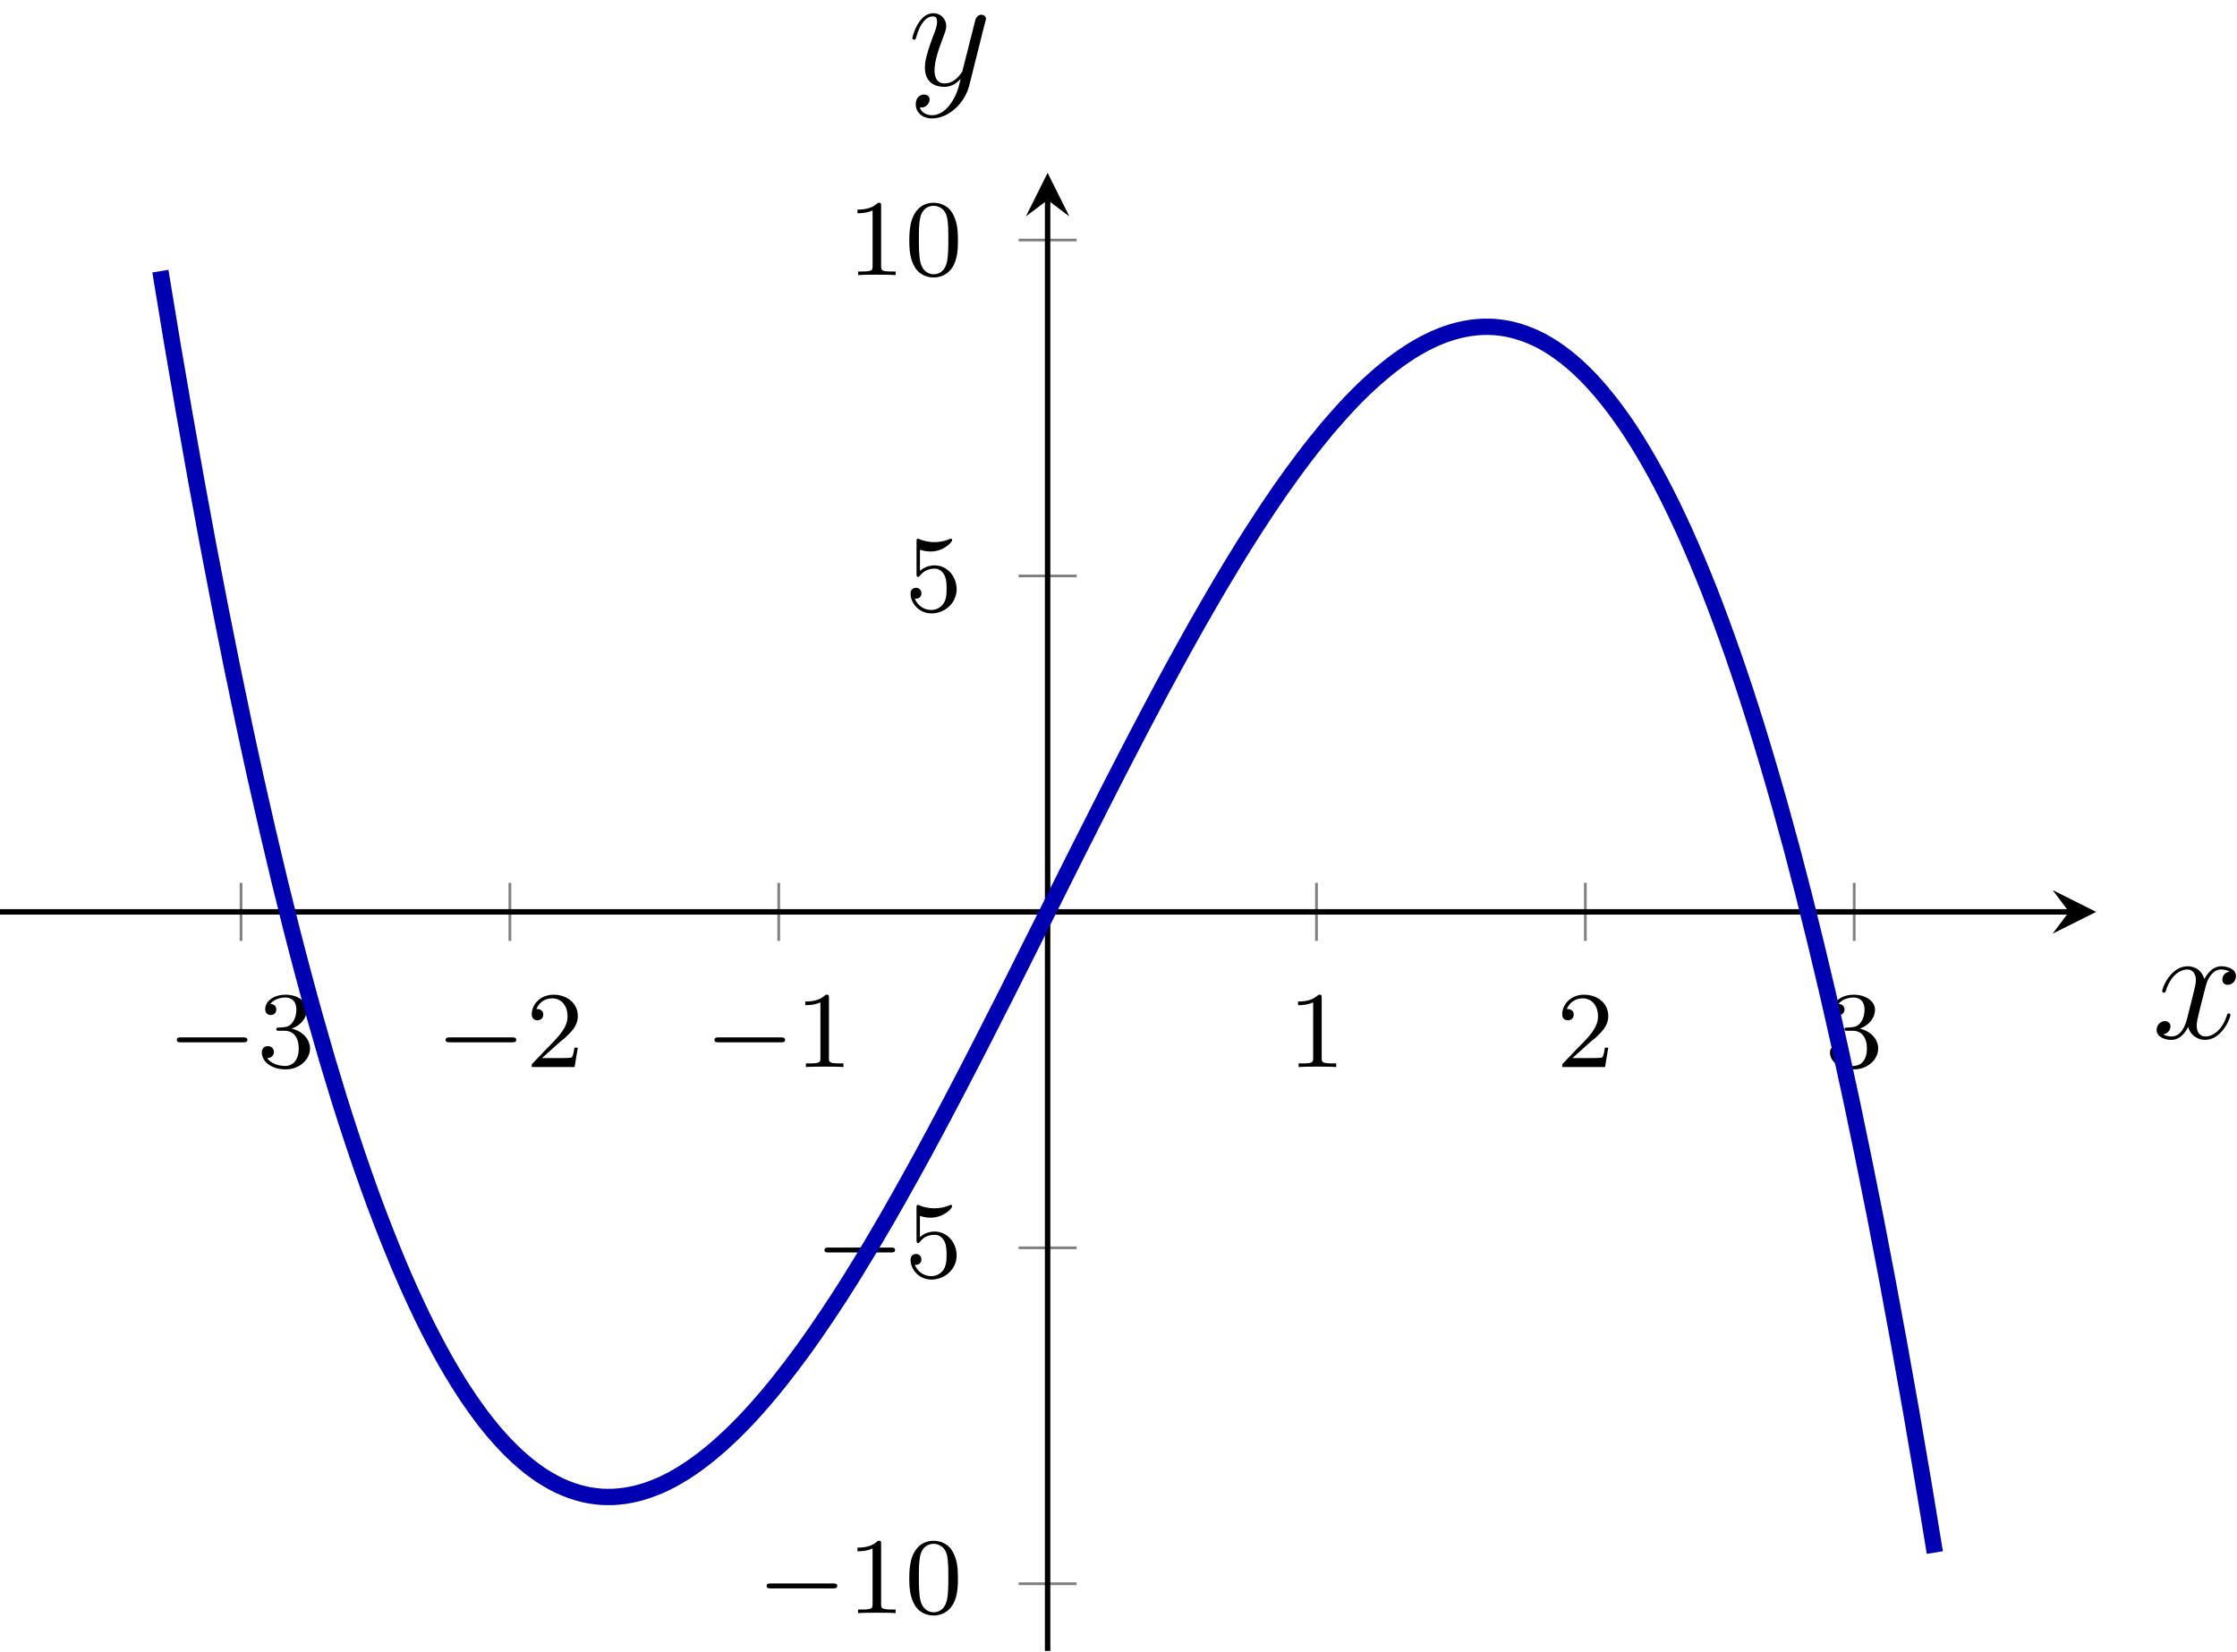
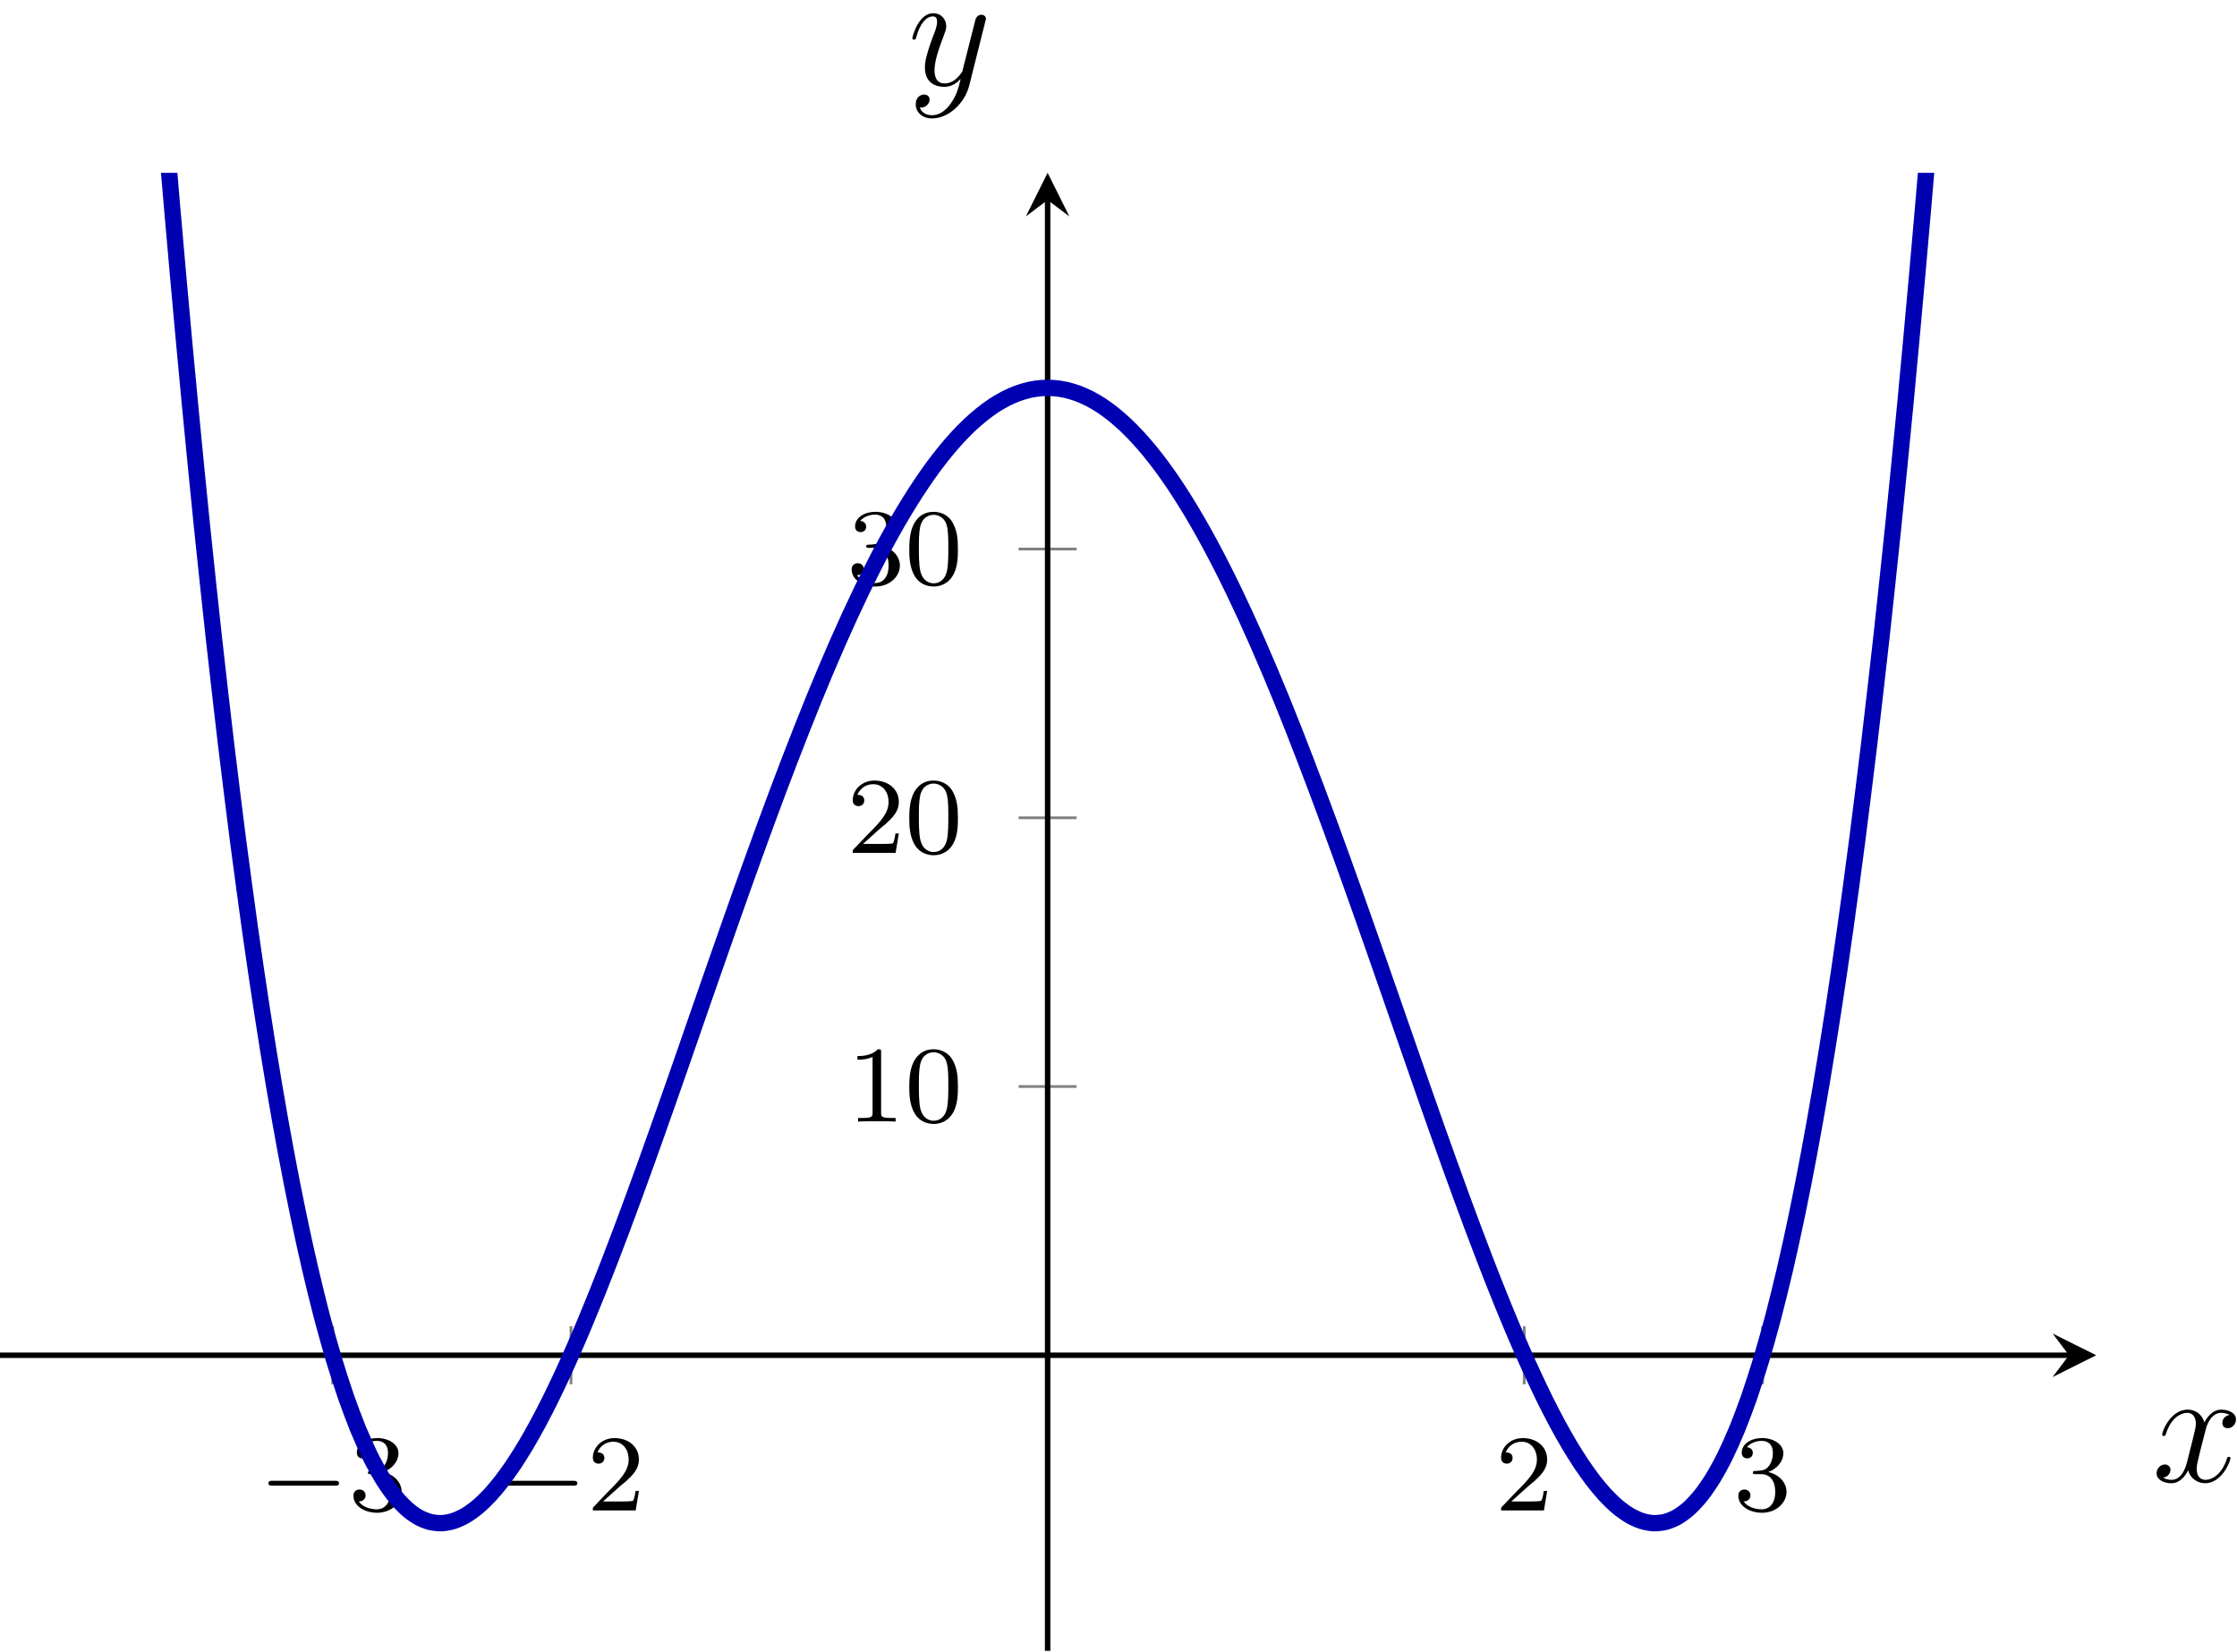
<svg xmlns="http://www.w3.org/2000/svg" xmlns:xlink="http://www.w3.org/1999/xlink" width="163.836pt" height="120.934pt" viewBox="0 0 163.836 120.934">
  <defs>
    <g>
      <g id="glyph-0-0">
        <path d="M 5.562 -1.812 C 5.703 -1.812 5.875 -1.812 5.875 -1.984 C 5.875 -2.172 5.703 -2.172 5.562 -2.172 L 1 -2.172 C 0.875 -2.172 0.703 -2.172 0.703 -1.984 C 0.703 -1.812 0.875 -1.812 1 -1.812 Z M 5.562 -1.812 " />
      </g>
      <g id="glyph-1-0">
        <path d="M 2.016 -2.656 C 2.641 -2.656 3.047 -2.203 3.047 -1.359 C 3.047 -0.359 2.484 -0.078 2.062 -0.078 C 1.625 -0.078 1.016 -0.234 0.734 -0.656 C 1.031 -0.656 1.234 -0.844 1.234 -1.094 C 1.234 -1.359 1.047 -1.531 0.781 -1.531 C 0.578 -1.531 0.344 -1.406 0.344 -1.078 C 0.344 -0.328 1.156 0.172 2.078 0.172 C 3.125 0.172 3.875 -0.562 3.875 -1.359 C 3.875 -2.031 3.344 -2.625 2.531 -2.812 C 3.156 -3.031 3.641 -3.562 3.641 -4.203 C 3.641 -4.844 2.922 -5.297 2.094 -5.297 C 1.234 -5.297 0.594 -4.844 0.594 -4.234 C 0.594 -3.938 0.781 -3.812 1 -3.812 C 1.25 -3.812 1.406 -3.984 1.406 -4.219 C 1.406 -4.516 1.141 -4.625 0.969 -4.625 C 1.312 -5.062 1.922 -5.094 2.062 -5.094 C 2.266 -5.094 2.875 -5.031 2.875 -4.203 C 2.875 -3.656 2.641 -3.312 2.531 -3.188 C 2.297 -2.938 2.109 -2.922 1.625 -2.891 C 1.469 -2.891 1.406 -2.875 1.406 -2.766 C 1.406 -2.656 1.484 -2.656 1.625 -2.656 Z M 2.016 -2.656 " />
      </g>
      <g id="glyph-1-1">
        <path d="M 2.25 -1.625 C 2.375 -1.75 2.703 -2.016 2.844 -2.125 C 3.328 -2.578 3.797 -3.016 3.797 -3.734 C 3.797 -4.688 3 -5.297 2.016 -5.297 C 1.047 -5.297 0.422 -4.578 0.422 -3.859 C 0.422 -3.469 0.734 -3.422 0.844 -3.422 C 1.016 -3.422 1.266 -3.531 1.266 -3.844 C 1.266 -4.25 0.859 -4.25 0.766 -4.25 C 1 -4.844 1.531 -5.031 1.922 -5.031 C 2.656 -5.031 3.047 -4.406 3.047 -3.734 C 3.047 -2.906 2.469 -2.297 1.516 -1.344 L 0.516 -0.297 C 0.422 -0.219 0.422 -0.203 0.422 0 L 3.562 0 L 3.797 -1.422 L 3.547 -1.422 C 3.531 -1.266 3.469 -0.875 3.375 -0.719 C 3.328 -0.656 2.719 -0.656 2.594 -0.656 L 1.172 -0.656 Z M 2.25 -1.625 " />
      </g>
      <g id="glyph-1-2">
        <path d="M 2.5 -5.078 C 2.5 -5.297 2.484 -5.297 2.266 -5.297 C 1.938 -4.984 1.516 -4.797 0.766 -4.797 L 0.766 -4.531 C 0.984 -4.531 1.406 -4.531 1.875 -4.734 L 1.875 -0.656 C 1.875 -0.359 1.844 -0.266 1.094 -0.266 L 0.812 -0.266 L 0.812 0 C 1.141 -0.031 1.828 -0.031 2.188 -0.031 C 2.547 -0.031 3.234 -0.031 3.562 0 L 3.562 -0.266 L 3.281 -0.266 C 2.531 -0.266 2.5 -0.359 2.5 -0.656 Z M 2.5 -5.078 " />
      </g>
      <g id="glyph-1-3">
        <path d="M 3.891 -2.547 C 3.891 -3.391 3.812 -3.906 3.547 -4.422 C 3.203 -5.125 2.547 -5.297 2.109 -5.297 C 1.109 -5.297 0.734 -4.547 0.625 -4.328 C 0.344 -3.75 0.328 -2.953 0.328 -2.547 C 0.328 -2.016 0.344 -1.219 0.734 -0.578 C 1.094 0.016 1.688 0.172 2.109 0.172 C 2.5 0.172 3.172 0.047 3.578 -0.734 C 3.875 -1.312 3.891 -2.031 3.891 -2.547 Z M 2.109 -0.062 C 1.844 -0.062 1.297 -0.188 1.125 -1.016 C 1.031 -1.469 1.031 -2.219 1.031 -2.641 C 1.031 -3.188 1.031 -3.75 1.125 -4.188 C 1.297 -5 1.906 -5.078 2.109 -5.078 C 2.375 -5.078 2.938 -4.938 3.094 -4.219 C 3.188 -3.781 3.188 -3.172 3.188 -2.641 C 3.188 -2.172 3.188 -1.453 3.094 -1 C 2.922 -0.172 2.375 -0.062 2.109 -0.062 Z M 2.109 -0.062 " />
      </g>
-       <g id="glyph-1-4">
-         <path d="M 1.109 -4.484 C 1.219 -4.453 1.531 -4.359 1.875 -4.359 C 2.875 -4.359 3.469 -5.062 3.469 -5.188 C 3.469 -5.281 3.422 -5.297 3.375 -5.297 C 3.359 -5.297 3.344 -5.297 3.281 -5.266 C 2.969 -5.141 2.594 -5.047 2.172 -5.047 C 1.703 -5.047 1.312 -5.156 1.062 -5.266 C 0.984 -5.297 0.969 -5.297 0.953 -5.297 C 0.859 -5.297 0.859 -5.219 0.859 -5.062 L 0.859 -2.734 C 0.859 -2.594 0.859 -2.5 0.984 -2.5 C 1.047 -2.5 1.062 -2.531 1.109 -2.594 C 1.203 -2.703 1.5 -3.109 2.188 -3.109 C 2.625 -3.109 2.844 -2.75 2.922 -2.594 C 3.047 -2.312 3.062 -1.938 3.062 -1.641 C 3.062 -1.344 3.062 -0.906 2.844 -0.562 C 2.688 -0.312 2.359 -0.078 1.938 -0.078 C 1.422 -0.078 0.922 -0.391 0.734 -0.922 C 0.75 -0.906 0.812 -0.906 0.812 -0.906 C 1.031 -0.906 1.219 -1.047 1.219 -1.297 C 1.219 -1.594 0.984 -1.703 0.828 -1.703 C 0.672 -1.703 0.422 -1.625 0.422 -1.281 C 0.422 -0.562 1.047 0.172 1.953 0.172 C 2.953 0.172 3.797 -0.609 3.797 -1.594 C 3.797 -2.516 3.125 -3.344 2.188 -3.344 C 1.797 -3.344 1.422 -3.219 1.109 -2.938 Z M 1.109 -4.484 " />
-       </g>
      <g id="glyph-2-0">
        <path d="M 5.672 -4.875 C 5.281 -4.812 5.141 -4.516 5.141 -4.297 C 5.141 -4 5.359 -3.906 5.531 -3.906 C 5.891 -3.906 6.141 -4.219 6.141 -4.547 C 6.141 -5.047 5.562 -5.266 5.062 -5.266 C 4.344 -5.266 3.938 -4.547 3.828 -4.328 C 3.547 -5.219 2.812 -5.266 2.594 -5.266 C 1.375 -5.266 0.734 -3.703 0.734 -3.438 C 0.734 -3.391 0.781 -3.328 0.859 -3.328 C 0.953 -3.328 0.984 -3.406 1 -3.453 C 1.406 -4.781 2.219 -5.031 2.562 -5.031 C 3.094 -5.031 3.203 -4.531 3.203 -4.25 C 3.203 -3.984 3.125 -3.703 2.984 -3.125 L 2.578 -1.5 C 2.406 -0.781 2.062 -0.125 1.422 -0.125 C 1.359 -0.125 1.062 -0.125 0.812 -0.281 C 1.25 -0.359 1.344 -0.719 1.344 -0.859 C 1.344 -1.094 1.156 -1.25 0.938 -1.25 C 0.641 -1.25 0.328 -0.984 0.328 -0.609 C 0.328 -0.109 0.891 0.125 1.406 0.125 C 1.984 0.125 2.391 -0.328 2.641 -0.828 C 2.828 -0.125 3.438 0.125 3.875 0.125 C 5.094 0.125 5.734 -1.453 5.734 -1.703 C 5.734 -1.766 5.688 -1.812 5.625 -1.812 C 5.516 -1.812 5.5 -1.75 5.469 -1.656 C 5.141 -0.609 4.453 -0.125 3.906 -0.125 C 3.484 -0.125 3.266 -0.438 3.266 -0.922 C 3.266 -1.188 3.312 -1.375 3.5 -2.156 L 3.922 -3.797 C 4.094 -4.5 4.5 -5.031 5.062 -5.031 C 5.078 -5.031 5.422 -5.031 5.672 -4.875 Z M 5.672 -4.875 " />
      </g>
      <g id="glyph-2-1">
        <path d="M 3.141 1.344 C 2.828 1.797 2.359 2.203 1.766 2.203 C 1.625 2.203 1.047 2.172 0.875 1.625 C 0.906 1.641 0.969 1.641 0.984 1.641 C 1.344 1.641 1.594 1.328 1.594 1.047 C 1.594 0.781 1.359 0.688 1.188 0.688 C 0.984 0.688 0.578 0.828 0.578 1.406 C 0.578 2.016 1.094 2.438 1.766 2.438 C 2.969 2.438 4.172 1.344 4.5 0.016 L 5.672 -4.656 C 5.688 -4.703 5.719 -4.781 5.719 -4.859 C 5.719 -5.031 5.562 -5.156 5.391 -5.156 C 5.281 -5.156 5.031 -5.109 4.938 -4.75 L 4.047 -1.234 C 4 -1.016 4 -0.984 3.891 -0.859 C 3.656 -0.531 3.266 -0.125 2.688 -0.125 C 2.016 -0.125 1.953 -0.781 1.953 -1.094 C 1.953 -1.781 2.281 -2.703 2.609 -3.562 C 2.734 -3.906 2.812 -4.078 2.812 -4.312 C 2.812 -4.812 2.453 -5.266 1.859 -5.266 C 0.766 -5.266 0.328 -3.531 0.328 -3.438 C 0.328 -3.391 0.375 -3.328 0.453 -3.328 C 0.562 -3.328 0.578 -3.375 0.625 -3.547 C 0.906 -4.547 1.359 -5.031 1.828 -5.031 C 1.938 -5.031 2.141 -5.031 2.141 -4.641 C 2.141 -4.328 2.016 -3.984 1.828 -3.531 C 1.25 -1.953 1.25 -1.562 1.25 -1.281 C 1.25 -0.141 2.062 0.125 2.656 0.125 C 3 0.125 3.438 0.016 3.844 -0.438 L 3.859 -0.422 C 3.688 0.281 3.562 0.75 3.141 1.344 Z M 3.141 1.344 " />
      </g>
    </g>
    <clipPath id="clip-0">
      <path clip-rule="nonzero" d="M 76 14 L 77 14 L 77 120.902 L 76 120.902 Z M 76 14 " />
    </clipPath>
    <clipPath id="clip-1">
-       <path clip-rule="nonzero" d="M 0 12.656 L 153.523 12.656 L 153.523 120.898 L 0 120.898 Z M 0 12.656 " />
+       <path clip-rule="nonzero" d="M 0 12.656 L 153.523 12.656 L 153.523 120.891 L 0 120.891 Z M 0 12.656 " />
    </clipPath>
    <clipPath id="clip-2">
-       <path clip-rule="nonzero" d="M 157 70 L 163.754 70 L 163.754 77 L 157 77 Z M 157 70 " />
+       <path clip-rule="nonzero" d="M 157 103 L 163.754 103 L 163.754 109 L 157 109 Z M 157 103 " />
    </clipPath>
  </defs>
-   <path fill="none" stroke-width="0.199" stroke-linecap="butt" stroke-linejoin="miter" stroke="rgb(50%, 50%, 50%)" stroke-opacity="1" stroke-miterlimit="10" d="M 17.72 51.995 L 17.72 56.245 M 37.412 51.995 L 37.412 56.245 M 57.103 51.995 L 57.103 56.245 M 96.486 51.995 L 96.486 56.245 M 116.177 51.995 L 116.177 56.245 M 135.869 51.995 L 135.869 56.245 " transform="matrix(1, 0, 0, -1, -0.068, 120.897)" />
-   <path fill="none" stroke-width="0.199" stroke-linecap="butt" stroke-linejoin="miter" stroke="rgb(50%, 50%, 50%)" stroke-opacity="1" stroke-miterlimit="10" d="M 74.67 4.92 L 78.92 4.92 M 74.67 29.518 L 78.92 29.518 M 74.67 78.721 L 78.92 78.721 M 74.67 103.319 L 78.92 103.319 " transform="matrix(1, 0, 0, -1, -0.068, 120.897)" />
-   <path fill="none" stroke-width="0.399" stroke-linecap="butt" stroke-linejoin="miter" stroke="rgb(0%, 0%, 0%)" stroke-opacity="1" stroke-miterlimit="10" d="M 0.002 54.12 L 151.599 54.12 " transform="matrix(1, 0, 0, -1, -0.068, 120.897)" />
-   <path fill-rule="nonzero" fill="rgb(0%, 0%, 0%)" fill-opacity="1" d="M 153.523 66.777 L 150.336 65.184 L 151.531 66.777 L 150.336 68.371 " />
+   <path fill="none" stroke-width="0.199" stroke-linecap="butt" stroke-linejoin="miter" stroke="rgb(50%, 50%, 50%)" stroke-opacity="1" stroke-miterlimit="10" d="M 24.435 19.521 L 24.435 23.771 M 41.888 19.521 L 41.888 23.771 M 111.701 19.521 L 111.701 23.771 M 129.154 19.521 L 129.154 23.771 " transform="matrix(1, 0, 0, -1, -0.068, 120.892)" />
+   <path fill="none" stroke-width="0.199" stroke-linecap="butt" stroke-linejoin="miter" stroke="rgb(50%, 50%, 50%)" stroke-opacity="1" stroke-miterlimit="10" d="M 74.67 41.326 L 78.92 41.326 M 74.67 61.005 L 78.92 61.005 M 74.67 80.685 L 78.92 80.685 " transform="matrix(1, 0, 0, -1, -0.068, 120.892)" />
+   <path fill="none" stroke-width="0.399" stroke-linecap="butt" stroke-linejoin="miter" stroke="rgb(0%, 0%, 0%)" stroke-opacity="1" stroke-miterlimit="10" d="M 0.002 21.646 L 151.599 21.646 " transform="matrix(1, 0, 0, -1, -0.068, 120.892)" />
+   <path fill-rule="nonzero" fill="rgb(0%, 0%, 0%)" fill-opacity="1" d="M 153.523 99.246 L 150.332 97.652 L 151.531 99.246 L 150.332 100.84 " />
  <g clip-path="url(#clip-0)">
-     <path fill="none" stroke-width="0.399" stroke-linecap="butt" stroke-linejoin="miter" stroke="rgb(0%, 0%, 0%)" stroke-opacity="1" stroke-miterlimit="10" d="M 76.795 -0.001 L 76.795 106.249 " transform="matrix(1, 0, 0, -1, -0.068, 120.897)" />
+     <path fill="none" stroke-width="0.399" stroke-linecap="butt" stroke-linejoin="miter" stroke="rgb(0%, 0%, 0%)" stroke-opacity="1" stroke-miterlimit="10" d="M 76.795 0.001 L 76.795 106.244 " transform="matrix(1, 0, 0, -1, -0.068, 120.892)" />
  </g>
  <path fill-rule="nonzero" fill="rgb(0%, 0%, 0%)" fill-opacity="1" d="M 76.727 12.656 L 75.133 15.848 L 76.727 14.648 L 78.32 15.848 " />
  <g fill="rgb(0%, 0%, 0%)" fill-opacity="1">
-     <use xlink:href="#glyph-0-0" x="12.244" y="78.14" />
+     <use xlink:href="#glyph-0-0" x="18.956" y="110.608" />
  </g>
  <g fill="rgb(0%, 0%, 0%)" fill-opacity="1">
-     <use xlink:href="#glyph-1-0" x="18.83" y="78.14" />
+     <use xlink:href="#glyph-1-0" x="25.542" y="110.608" />
  </g>
  <g fill="rgb(0%, 0%, 0%)" fill-opacity="1">
-     <use xlink:href="#glyph-0-0" x="31.935" y="78.14" />
+     <use xlink:href="#glyph-0-0" x="36.41" y="110.608" />
  </g>
  <g fill="rgb(0%, 0%, 0%)" fill-opacity="1">
-     <use xlink:href="#glyph-1-1" x="38.521" y="78.14" />
+     <use xlink:href="#glyph-1-1" x="42.996" y="110.608" />
  </g>
  <g fill="rgb(0%, 0%, 0%)" fill-opacity="1">
-     <use xlink:href="#glyph-0-0" x="51.625" y="78.14" />
+     <use xlink:href="#glyph-1-1" x="109.515" y="110.608" />
  </g>
  <g fill="rgb(0%, 0%, 0%)" fill-opacity="1">
-     <use xlink:href="#glyph-1-2" x="58.211" y="78.14" />
+     <use xlink:href="#glyph-1-0" x="126.969" y="110.608" />
  </g>
  <g fill="rgb(0%, 0%, 0%)" fill-opacity="1">
-     <use xlink:href="#glyph-1-2" x="94.3" y="78.14" />
+     <use xlink:href="#glyph-1-2" x="62.032" y="82.135" />
+     <use xlink:href="#glyph-1-3" x="66.267" y="82.135" />
  </g>
  <g fill="rgb(0%, 0%, 0%)" fill-opacity="1">
-     <use xlink:href="#glyph-1-1" x="113.991" y="78.14" />
+     <use xlink:href="#glyph-1-1" x="62.032" y="62.457" />
+     <use xlink:href="#glyph-1-3" x="66.267" y="62.457" />
  </g>
  <g fill="rgb(0%, 0%, 0%)" fill-opacity="1">
-     <use xlink:href="#glyph-1-0" x="133.682" y="78.14" />
-   </g>
-   <g fill="rgb(0%, 0%, 0%)" fill-opacity="1">
-     <use xlink:href="#glyph-0-0" x="55.446" y="118.13" />
-   </g>
-   <g fill="rgb(0%, 0%, 0%)" fill-opacity="1">
-     <use xlink:href="#glyph-1-2" x="62.032" y="118.13" />
-     <use xlink:href="#glyph-1-3" x="66.267" y="118.13" />
-   </g>
-   <g fill="rgb(0%, 0%, 0%)" fill-opacity="1">
-     <use xlink:href="#glyph-0-0" x="59.68" y="93.531" />
-   </g>
-   <g fill="rgb(0%, 0%, 0%)" fill-opacity="1">
-     <use xlink:href="#glyph-1-4" x="66.266" y="93.531" />
-   </g>
-   <g fill="rgb(0%, 0%, 0%)" fill-opacity="1">
-     <use xlink:href="#glyph-1-4" x="66.267" y="44.747" />
-   </g>
-   <g fill="rgb(0%, 0%, 0%)" fill-opacity="1">
-     <use xlink:href="#glyph-1-2" x="62.033" y="20.147" />
-     <use xlink:href="#glyph-1-3" x="66.268" y="20.147" />
+     <use xlink:href="#glyph-1-0" x="62.032" y="42.778" />
+     <use xlink:href="#glyph-1-3" x="66.267" y="42.778" />
  </g>
  <g clip-path="url(#clip-1)">
-     <path fill="none" stroke-width="1.196" stroke-linecap="butt" stroke-linejoin="miter" stroke="rgb(0%, 0%, 70%)" stroke-opacity="1" stroke-miterlimit="10" d="M 11.814 101.042 C 11.814 101.042 12.443 97.198 12.685 95.76 C 12.927 94.319 13.318 92.053 13.56 90.667 C 13.802 89.28 14.189 87.096 14.431 85.76 C 14.673 84.424 15.06 82.323 15.302 81.038 C 15.545 79.752 15.935 77.733 16.177 76.495 C 16.42 75.26 16.806 73.319 17.048 72.131 C 17.291 70.944 17.677 69.081 17.92 67.944 C 18.162 66.803 18.548 65.018 18.791 63.928 C 19.033 62.838 19.423 61.127 19.666 60.084 C 19.908 59.042 20.295 57.405 20.537 56.409 C 20.779 55.409 21.166 53.846 21.408 52.897 C 21.65 51.944 22.041 50.456 22.283 49.549 C 22.525 48.639 22.912 47.221 23.154 46.362 C 23.396 45.499 23.783 44.151 24.025 43.331 C 24.267 42.51 24.658 41.233 24.896 40.456 C 25.138 39.678 25.529 38.467 25.771 37.733 C 26.013 36.999 26.4 35.854 26.642 35.163 C 26.884 34.467 27.271 33.389 27.513 32.737 C 27.756 32.084 28.146 31.069 28.388 30.459 C 28.631 29.846 29.017 28.893 29.259 28.319 C 29.502 27.749 29.888 26.858 30.131 26.323 C 30.373 25.788 30.763 24.959 31.002 24.463 C 31.244 23.967 31.634 23.198 31.877 22.737 C 32.119 22.276 32.505 21.569 32.748 21.143 C 32.99 20.721 33.377 20.069 33.619 19.682 C 33.861 19.292 34.252 18.698 34.494 18.346 C 34.736 17.991 35.123 17.452 35.365 17.131 C 35.607 16.811 35.994 16.327 36.236 16.042 C 36.478 15.756 36.869 15.323 37.111 15.069 C 37.349 14.819 37.74 14.436 37.982 14.217 C 38.224 13.995 38.611 13.667 38.853 13.475 C 39.095 13.288 39.482 13.006 39.724 12.846 C 39.966 12.69 40.357 12.46 40.599 12.327 C 40.841 12.198 41.228 12.014 41.47 11.917 C 41.713 11.815 42.099 11.678 42.341 11.608 C 42.584 11.534 42.974 11.444 43.216 11.397 C 43.459 11.354 43.845 11.307 44.088 11.288 C 44.33 11.272 44.716 11.268 44.959 11.276 C 45.201 11.288 45.588 11.323 45.83 11.358 C 46.072 11.393 46.463 11.471 46.705 11.53 C 46.947 11.588 47.334 11.706 47.576 11.792 C 47.818 11.874 48.205 12.03 48.447 12.135 C 48.689 12.245 49.08 12.436 49.322 12.565 C 49.564 12.698 49.951 12.924 50.193 13.077 C 50.435 13.229 50.822 13.491 51.064 13.667 C 51.306 13.838 51.693 14.135 51.935 14.331 C 52.177 14.526 52.568 14.854 52.81 15.069 C 53.052 15.284 53.439 15.643 53.681 15.874 C 53.923 16.108 54.31 16.499 54.552 16.752 C 54.795 17.002 55.185 17.424 55.427 17.694 C 55.67 17.963 56.056 18.409 56.298 18.698 C 56.541 18.983 56.927 19.459 57.17 19.764 C 57.412 20.065 57.798 20.565 58.041 20.885 C 58.283 21.206 58.673 21.729 58.916 22.061 C 59.158 22.397 59.545 22.944 59.787 23.292 C 60.029 23.639 60.416 24.209 60.658 24.573 C 60.9 24.936 61.291 25.526 61.533 25.901 C 61.775 26.276 62.162 26.885 62.404 27.272 C 62.646 27.659 63.033 28.292 63.275 28.69 C 63.517 29.084 63.908 29.733 64.146 30.143 C 64.388 30.553 64.779 31.217 65.021 31.635 C 65.263 32.053 65.65 32.733 65.892 33.163 C 66.134 33.588 66.521 34.284 66.763 34.721 C 67.005 35.155 67.396 35.862 67.638 36.307 C 67.88 36.752 68.267 37.471 68.509 37.924 C 68.752 38.374 69.138 39.104 69.38 39.561 C 69.623 40.022 70.013 40.76 70.255 41.225 C 70.494 41.686 70.884 42.436 71.127 42.905 C 71.369 43.374 71.755 44.127 71.998 44.6 C 72.24 45.073 72.627 45.834 72.869 46.311 C 73.111 46.788 73.502 47.557 73.744 48.034 C 73.986 48.514 74.373 49.288 74.615 49.768 C 74.857 50.249 75.244 51.022 75.486 51.506 C 75.728 51.987 76.119 52.764 76.361 53.249 C 76.599 53.733 76.99 54.506 77.232 54.991 C 77.474 55.475 77.861 56.249 78.103 56.733 C 78.345 57.217 78.732 57.991 78.974 58.471 C 79.216 58.952 79.607 59.725 79.849 60.202 C 80.091 60.682 80.478 61.448 80.72 61.924 C 80.963 62.401 81.349 63.163 81.591 63.635 C 81.834 64.112 82.224 64.866 82.466 65.335 C 82.709 65.803 83.095 66.549 83.338 67.014 C 83.58 67.479 83.966 68.217 84.209 68.674 C 84.451 69.135 84.838 69.866 85.08 70.315 C 85.322 70.768 85.713 71.487 85.955 71.932 C 86.197 72.374 86.584 73.081 86.826 73.518 C 87.068 73.956 87.455 74.651 87.697 75.077 C 87.939 75.506 88.33 76.186 88.572 76.604 C 88.814 77.022 89.201 77.686 89.443 78.096 C 89.685 78.506 90.072 79.151 90.314 79.549 C 90.556 79.948 90.943 80.581 91.185 80.967 C 91.427 81.354 91.818 81.963 92.06 82.338 C 92.302 82.713 92.689 83.303 92.931 83.667 C 93.173 84.026 93.56 84.596 93.802 84.948 C 94.045 85.295 94.435 85.842 94.677 86.178 C 94.92 86.51 95.306 87.034 95.548 87.354 C 95.791 87.674 96.177 88.174 96.42 88.475 C 96.662 88.78 97.048 89.252 97.291 89.542 C 97.533 89.827 97.923 90.276 98.166 90.545 C 98.408 90.815 98.795 91.237 99.037 91.487 C 99.279 91.741 99.666 92.131 99.908 92.362 C 100.15 92.596 100.541 92.956 100.783 93.17 C 101.025 93.385 101.412 93.713 101.654 93.909 C 101.896 94.104 102.283 94.401 102.525 94.573 C 102.767 94.749 103.158 95.01 103.396 95.163 C 103.638 95.315 104.029 95.542 104.271 95.674 C 104.513 95.803 104.9 95.995 105.142 96.104 C 105.384 96.21 105.771 96.366 106.013 96.448 C 106.255 96.534 106.646 96.651 106.888 96.71 C 107.13 96.768 107.517 96.846 107.759 96.881 C 108.002 96.917 108.388 96.952 108.63 96.963 C 108.873 96.971 109.263 96.967 109.502 96.952 C 109.744 96.932 110.134 96.885 110.377 96.842 C 110.619 96.795 111.005 96.706 111.248 96.631 C 111.49 96.561 111.877 96.424 112.119 96.323 C 112.361 96.225 112.752 96.042 112.994 95.913 C 113.236 95.784 113.623 95.549 113.865 95.393 C 114.107 95.233 114.494 94.952 114.736 94.764 C 114.978 94.573 115.369 94.245 115.611 94.022 C 115.849 93.803 116.24 93.42 116.482 93.17 C 116.724 92.917 117.111 92.483 117.353 92.198 C 117.595 91.913 117.982 91.428 118.224 91.108 C 118.466 90.788 118.857 90.249 119.099 89.897 C 119.341 89.542 119.728 88.948 119.97 88.557 C 120.213 88.17 120.599 87.518 120.841 87.096 C 121.084 86.67 121.474 85.963 121.716 85.502 C 121.959 85.042 122.345 84.276 122.588 83.776 C 122.83 83.28 123.216 82.452 123.459 81.917 C 123.701 81.381 124.088 80.495 124.33 79.92 C 124.572 79.346 124.963 78.397 125.205 77.784 C 125.447 77.17 125.834 76.155 126.076 75.502 C 126.318 74.85 126.705 73.772 126.947 73.077 C 127.189 72.385 127.58 71.241 127.822 70.506 C 128.064 69.772 128.451 68.561 128.693 67.784 C 128.935 67.01 129.322 65.729 129.564 64.909 C 129.806 64.092 130.193 62.741 130.435 61.881 C 130.677 61.018 131.068 59.6 131.31 58.694 C 131.552 57.788 131.939 56.295 132.181 55.346 C 132.423 54.393 132.81 52.831 133.052 51.834 C 133.295 50.838 133.685 49.202 133.927 48.159 C 134.17 47.112 134.556 45.405 134.798 44.311 C 135.041 43.221 135.427 41.436 135.67 40.299 C 135.912 39.159 136.298 37.295 136.541 36.108 C 136.783 34.924 137.173 32.983 137.416 31.745 C 137.658 30.51 138.045 28.491 138.287 27.202 C 138.529 25.917 138.916 23.815 139.158 22.479 C 139.4 21.143 139.791 18.959 140.033 17.573 C 140.275 16.186 140.662 13.92 140.904 12.479 C 141.146 11.042 141.775 7.202 141.775 7.202 " transform="matrix(1, 0, 0, -1, -0.068, 120.897)" />
+     <path fill="none" stroke-width="1.196" stroke-linecap="butt" stroke-linejoin="miter" stroke="rgb(0%, 0%, 70%)" stroke-opacity="1" stroke-miterlimit="10" d="M 11.345 121.896 C 11.345 121.896 11.978 113.935 12.224 111.009 C 12.466 108.083 12.857 103.552 13.103 100.814 C 13.345 98.079 13.736 93.841 13.982 91.287 C 14.224 88.732 14.615 84.783 14.857 82.404 C 15.103 80.025 15.494 76.353 15.736 74.146 C 15.982 71.939 16.373 68.533 16.615 66.49 C 16.861 64.447 17.252 61.302 17.494 59.415 C 17.74 57.529 18.131 54.634 18.373 52.904 C 18.615 51.169 19.009 48.513 19.252 46.931 C 19.494 45.345 19.884 42.919 20.131 41.478 C 20.373 40.037 20.763 37.833 21.009 36.529 C 21.252 35.22 21.642 33.236 21.888 32.06 C 22.131 30.884 22.521 29.103 22.767 28.052 C 23.009 27.001 23.4 25.419 23.642 24.49 C 23.888 23.56 24.279 22.165 24.521 21.353 C 24.767 20.537 25.158 19.326 25.4 18.622 C 25.646 17.919 26.037 16.88 26.279 16.279 C 26.525 15.681 26.916 14.81 27.158 14.31 C 27.4 13.814 27.795 13.095 28.037 12.697 C 28.279 12.294 28.67 11.728 28.916 11.419 C 29.158 11.107 29.548 10.685 29.795 10.462 C 30.037 10.236 30.427 9.947 30.673 9.806 C 30.916 9.665 31.306 9.505 31.552 9.443 C 31.795 9.38 32.185 9.341 32.427 9.349 C 32.673 9.361 33.064 9.435 33.306 9.517 C 33.552 9.595 33.943 9.779 34.185 9.923 C 34.431 10.068 34.822 10.349 35.064 10.556 C 35.31 10.759 35.701 11.138 35.943 11.4 C 36.185 11.662 36.58 12.13 36.822 12.447 C 37.064 12.759 37.455 13.31 37.701 13.673 C 37.943 14.037 38.334 14.662 38.58 15.072 C 38.822 15.482 39.213 16.177 39.459 16.63 C 39.701 17.079 40.091 17.837 40.338 18.329 C 40.58 18.818 40.97 19.634 41.216 20.162 C 41.459 20.685 41.849 21.556 42.091 22.111 C 42.338 22.669 42.728 23.587 42.97 24.169 C 43.216 24.755 43.607 25.712 43.849 26.322 C 44.095 26.931 44.486 27.927 44.728 28.56 C 44.974 29.189 45.365 30.22 45.607 30.869 C 45.849 31.517 46.244 32.572 46.486 33.24 C 46.728 33.904 47.119 34.982 47.365 35.658 C 47.607 36.337 47.998 37.435 48.244 38.122 C 48.486 38.81 48.877 39.919 49.123 40.615 C 49.365 41.306 49.755 42.427 50.002 43.126 C 50.244 43.826 50.634 44.951 50.877 45.65 C 51.123 46.349 51.513 47.478 51.755 48.177 C 52.002 48.876 52.392 50.001 52.634 50.697 C 52.88 51.396 53.271 52.509 53.513 53.201 C 53.759 53.896 54.15 55.001 54.392 55.685 C 54.634 56.369 55.029 57.462 55.271 58.134 C 55.513 58.81 55.904 59.884 56.15 60.548 C 56.392 61.212 56.783 62.263 57.029 62.915 C 57.271 63.564 57.662 64.595 57.908 65.228 C 58.15 65.861 58.541 66.865 58.787 67.482 C 59.029 68.099 59.42 69.072 59.662 69.669 C 59.908 70.267 60.298 71.208 60.541 71.787 C 60.787 72.365 61.177 73.271 61.42 73.826 C 61.666 74.38 62.056 75.251 62.298 75.779 C 62.545 76.31 62.935 77.142 63.177 77.646 C 63.42 78.154 63.814 78.943 64.056 79.419 C 64.298 79.9 64.689 80.646 64.935 81.099 C 65.177 81.548 65.568 82.247 65.814 82.673 C 66.056 83.095 66.447 83.747 66.693 84.138 C 66.935 84.533 67.326 85.138 67.572 85.497 C 67.814 85.861 68.205 86.415 68.447 86.744 C 68.693 87.072 69.084 87.576 69.326 87.872 C 69.572 88.169 69.963 88.622 70.205 88.884 C 70.451 89.15 70.841 89.544 71.084 89.775 C 71.33 90.005 71.72 90.345 71.963 90.54 C 72.205 90.736 72.599 91.025 72.841 91.185 C 73.084 91.345 73.474 91.572 73.72 91.701 C 73.963 91.826 74.353 91.997 74.599 92.087 C 74.841 92.177 75.232 92.29 75.478 92.345 C 75.72 92.4 76.111 92.458 76.357 92.474 C 76.599 92.494 76.99 92.494 77.232 92.474 C 77.478 92.458 77.869 92.4 78.111 92.345 C 78.357 92.29 78.748 92.177 78.99 92.087 C 79.236 91.997 79.627 91.826 79.869 91.701 C 80.115 91.576 80.505 91.345 80.748 91.185 C 80.994 91.025 81.384 90.736 81.627 90.54 C 81.869 90.345 82.259 90.005 82.505 89.775 C 82.748 89.544 83.138 89.15 83.384 88.884 C 83.627 88.622 84.017 88.169 84.263 87.872 C 84.505 87.576 84.896 87.076 85.142 86.744 C 85.384 86.415 85.775 85.861 86.021 85.497 C 86.263 85.138 86.654 84.533 86.896 84.142 C 87.142 83.747 87.533 83.095 87.775 82.673 C 88.021 82.251 88.412 81.548 88.654 81.099 C 88.9 80.646 89.291 79.9 89.533 79.423 C 89.779 78.943 90.17 78.154 90.412 77.65 C 90.654 77.142 91.048 76.31 91.291 75.783 C 91.533 75.251 91.923 74.38 92.17 73.826 C 92.412 73.271 92.802 72.365 93.048 71.787 C 93.291 71.212 93.681 70.267 93.927 69.673 C 94.17 69.076 94.56 68.099 94.806 67.482 C 95.048 66.869 95.439 65.865 95.681 65.228 C 95.927 64.595 96.318 63.564 96.56 62.915 C 96.806 62.267 97.197 61.212 97.439 60.548 C 97.685 59.884 98.076 58.81 98.318 58.138 C 98.564 57.462 98.955 56.369 99.197 55.685 C 99.439 55.001 99.834 53.896 100.076 53.205 C 100.318 52.513 100.709 51.396 100.955 50.697 C 101.197 50.001 101.588 48.876 101.834 48.177 C 102.076 47.478 102.466 46.353 102.713 45.65 C 102.955 44.951 103.345 43.826 103.591 43.126 C 103.834 42.427 104.224 41.31 104.466 40.615 C 104.713 39.919 105.103 38.81 105.345 38.122 C 105.591 37.435 105.982 36.337 106.224 35.662 C 106.47 34.982 106.861 33.904 107.103 33.24 C 107.349 32.576 107.74 31.517 107.982 30.869 C 108.224 30.22 108.619 29.189 108.861 28.56 C 109.103 27.931 109.494 26.931 109.74 26.326 C 109.982 25.716 110.373 24.755 110.619 24.169 C 110.861 23.587 111.252 22.669 111.498 22.115 C 111.74 21.556 112.13 20.685 112.377 20.162 C 112.619 19.638 113.009 18.822 113.252 18.329 C 113.498 17.841 113.888 17.079 114.13 16.63 C 114.377 16.177 114.767 15.482 115.009 15.072 C 115.255 14.662 115.646 14.04 115.888 13.673 C 116.134 13.31 116.525 12.759 116.767 12.447 C 117.009 12.13 117.404 11.665 117.646 11.4 C 117.888 11.138 118.279 10.759 118.525 10.556 C 118.767 10.349 119.158 10.068 119.404 9.923 C 119.646 9.779 120.037 9.595 120.283 9.517 C 120.525 9.435 120.916 9.361 121.162 9.349 C 121.404 9.341 121.795 9.38 122.041 9.443 C 122.283 9.505 122.673 9.665 122.916 9.806 C 123.162 9.947 123.552 10.236 123.795 10.458 C 124.041 10.685 124.431 11.107 124.673 11.415 C 124.92 11.728 125.31 12.294 125.552 12.697 C 125.798 13.095 126.189 13.814 126.431 14.31 C 126.673 14.806 127.064 15.681 127.31 16.279 C 127.552 16.876 127.943 17.915 128.189 18.619 C 128.431 19.326 128.822 20.537 129.068 21.349 C 129.31 22.165 129.701 23.556 129.947 24.486 C 130.189 25.415 130.58 27.001 130.826 28.052 C 131.068 29.099 131.459 30.88 131.701 32.056 C 131.947 33.232 132.338 35.216 132.58 36.525 C 132.826 37.833 133.216 40.033 133.459 41.474 C 133.705 42.919 134.095 45.341 134.338 46.927 C 134.584 48.513 134.974 51.165 135.216 52.9 C 135.459 54.63 135.853 57.525 136.095 59.412 C 136.338 61.298 136.728 64.443 136.974 66.486 C 137.216 68.529 137.607 71.935 137.853 74.142 C 138.095 76.349 138.486 80.021 138.732 82.4 C 138.974 84.779 139.365 88.728 139.611 91.283 C 139.853 93.837 140.244 98.072 140.486 100.81 C 140.732 103.544 141.123 108.079 141.365 111.005 C 141.611 113.931 142.244 121.888 142.244 121.888 " transform="matrix(1, 0, 0, -1, -0.068, 120.892)" />
  </g>
  <g clip-path="url(#clip-2)">
    <g fill="rgb(0%, 0%, 0%)" fill-opacity="1">
-       <use xlink:href="#glyph-2-0" x="157.621" y="76.026" />
+       <use xlink:href="#glyph-2-0" x="157.62" y="108.493" />
    </g>
  </g>
  <g fill="rgb(0%, 0%, 0%)" fill-opacity="1">
    <use xlink:href="#glyph-2-1" x="66.49" y="6.235" />
  </g>
</svg>
